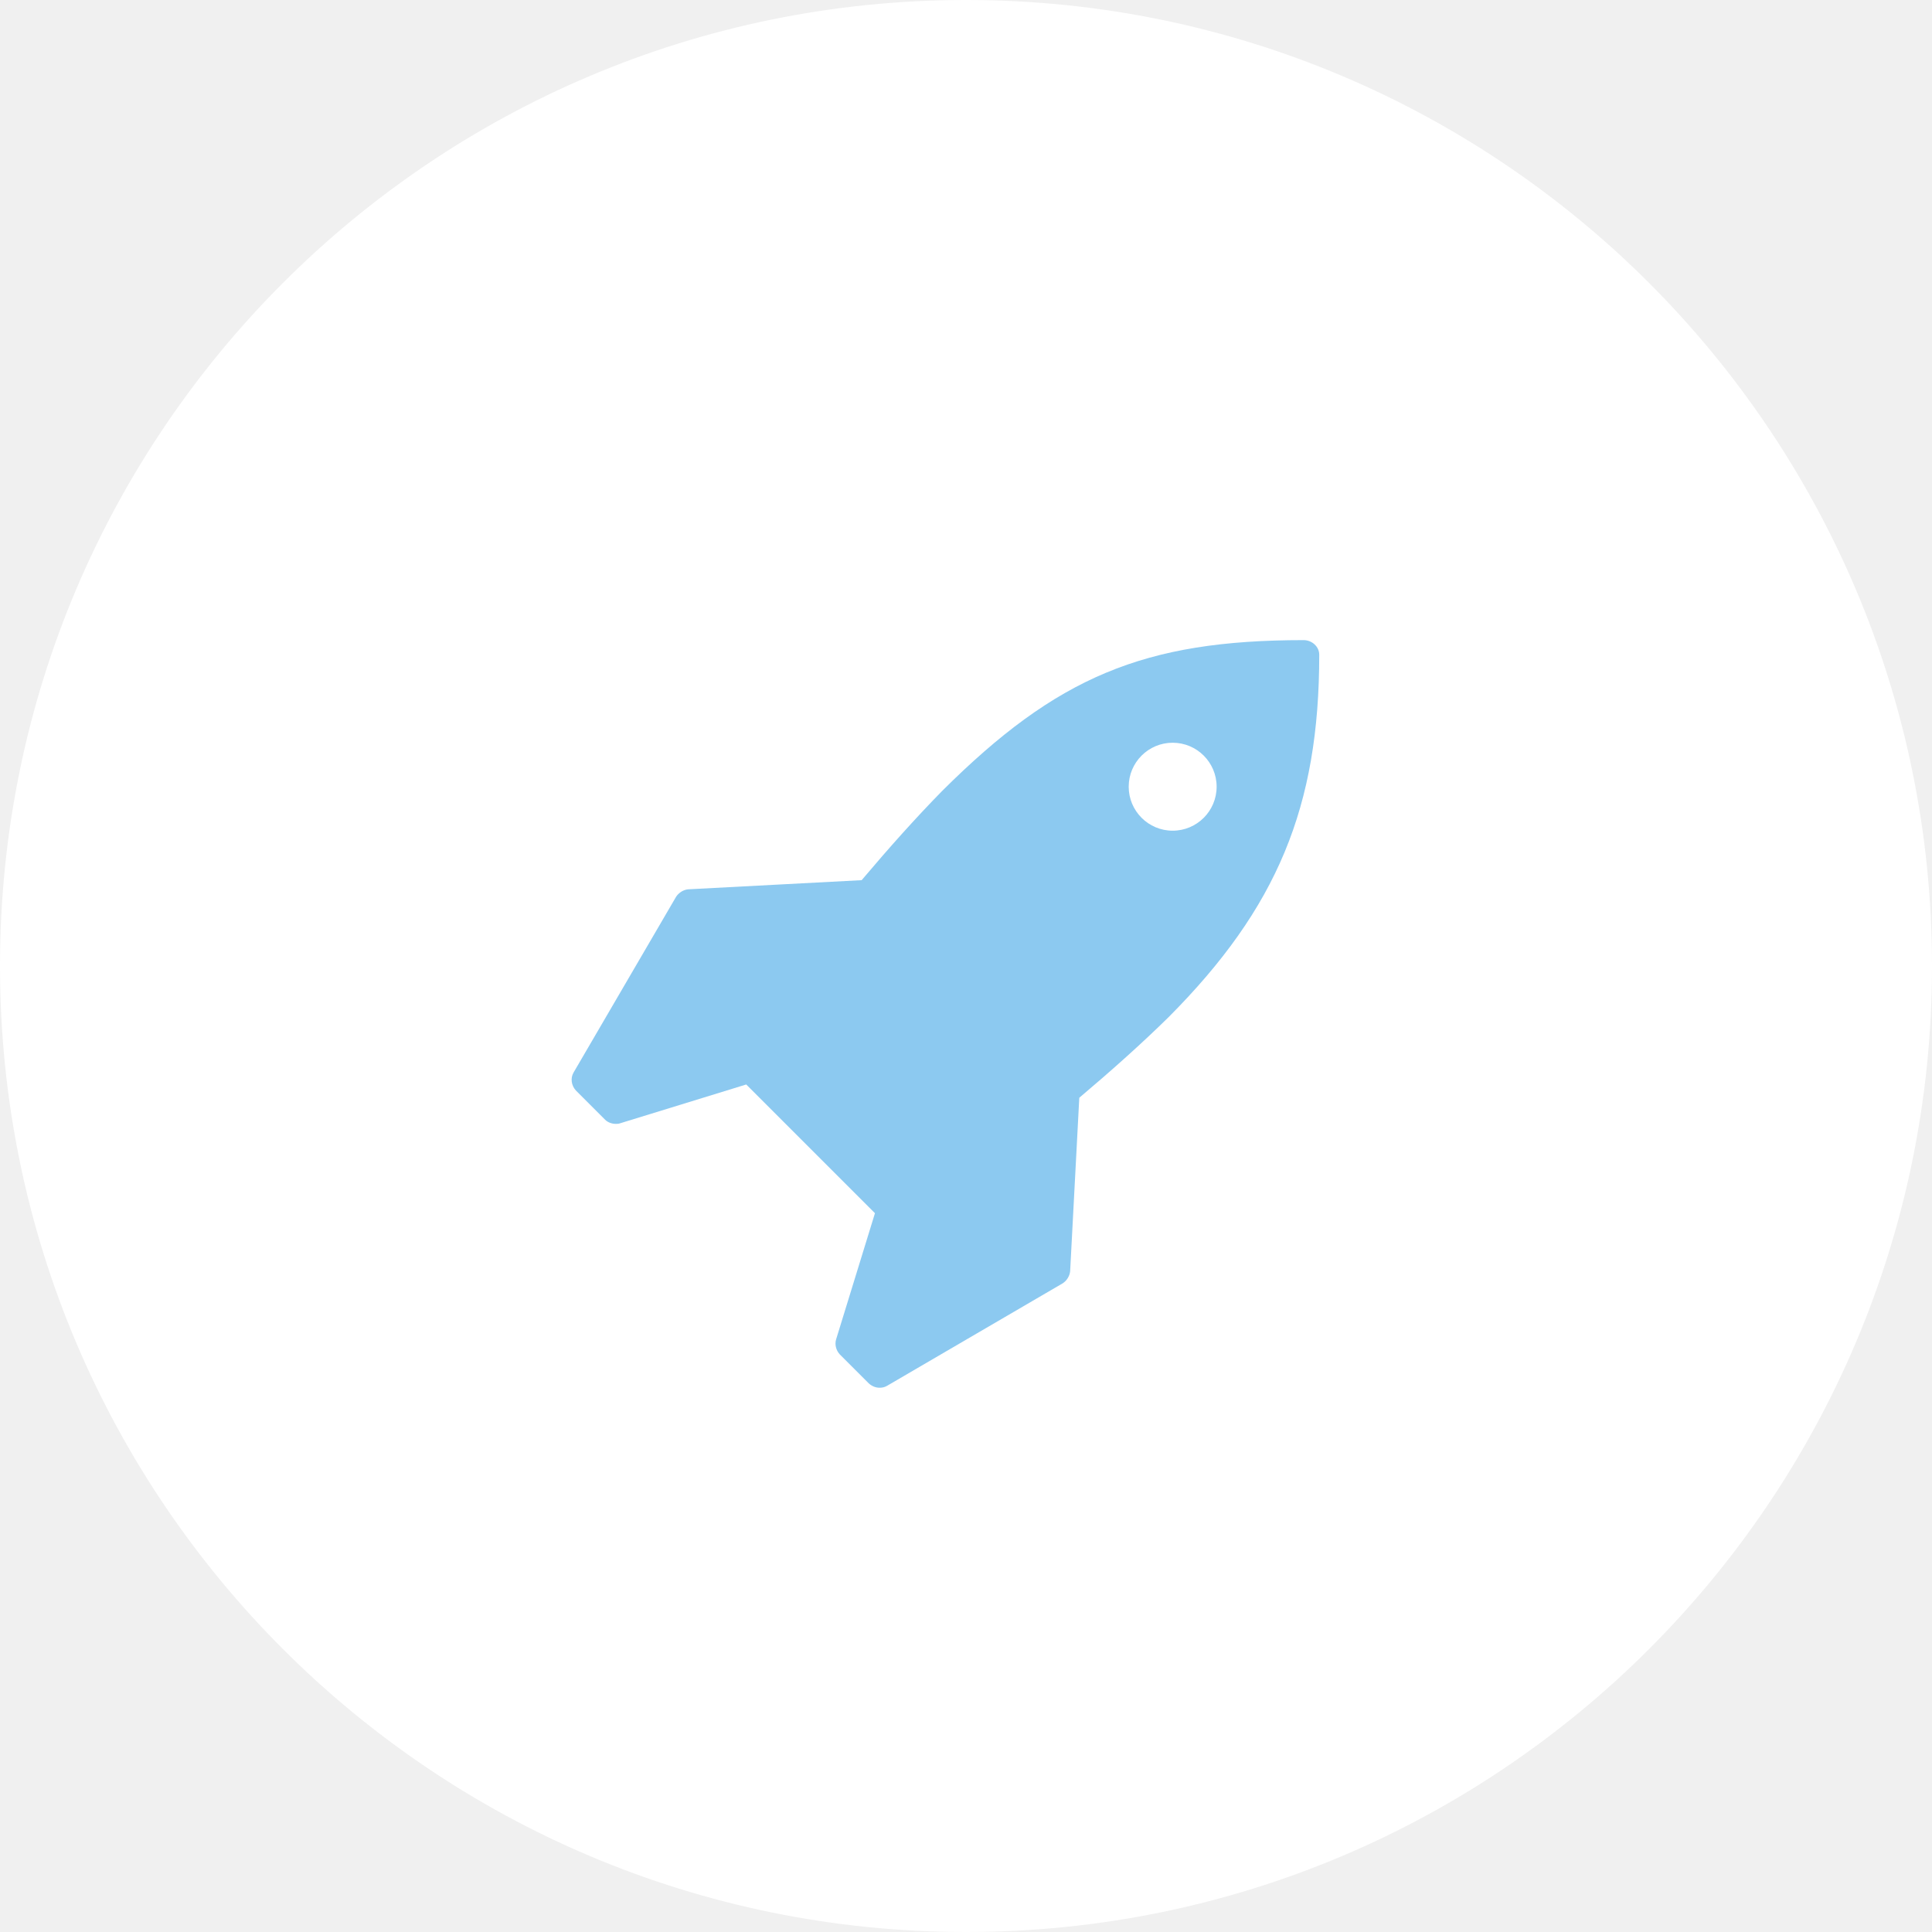
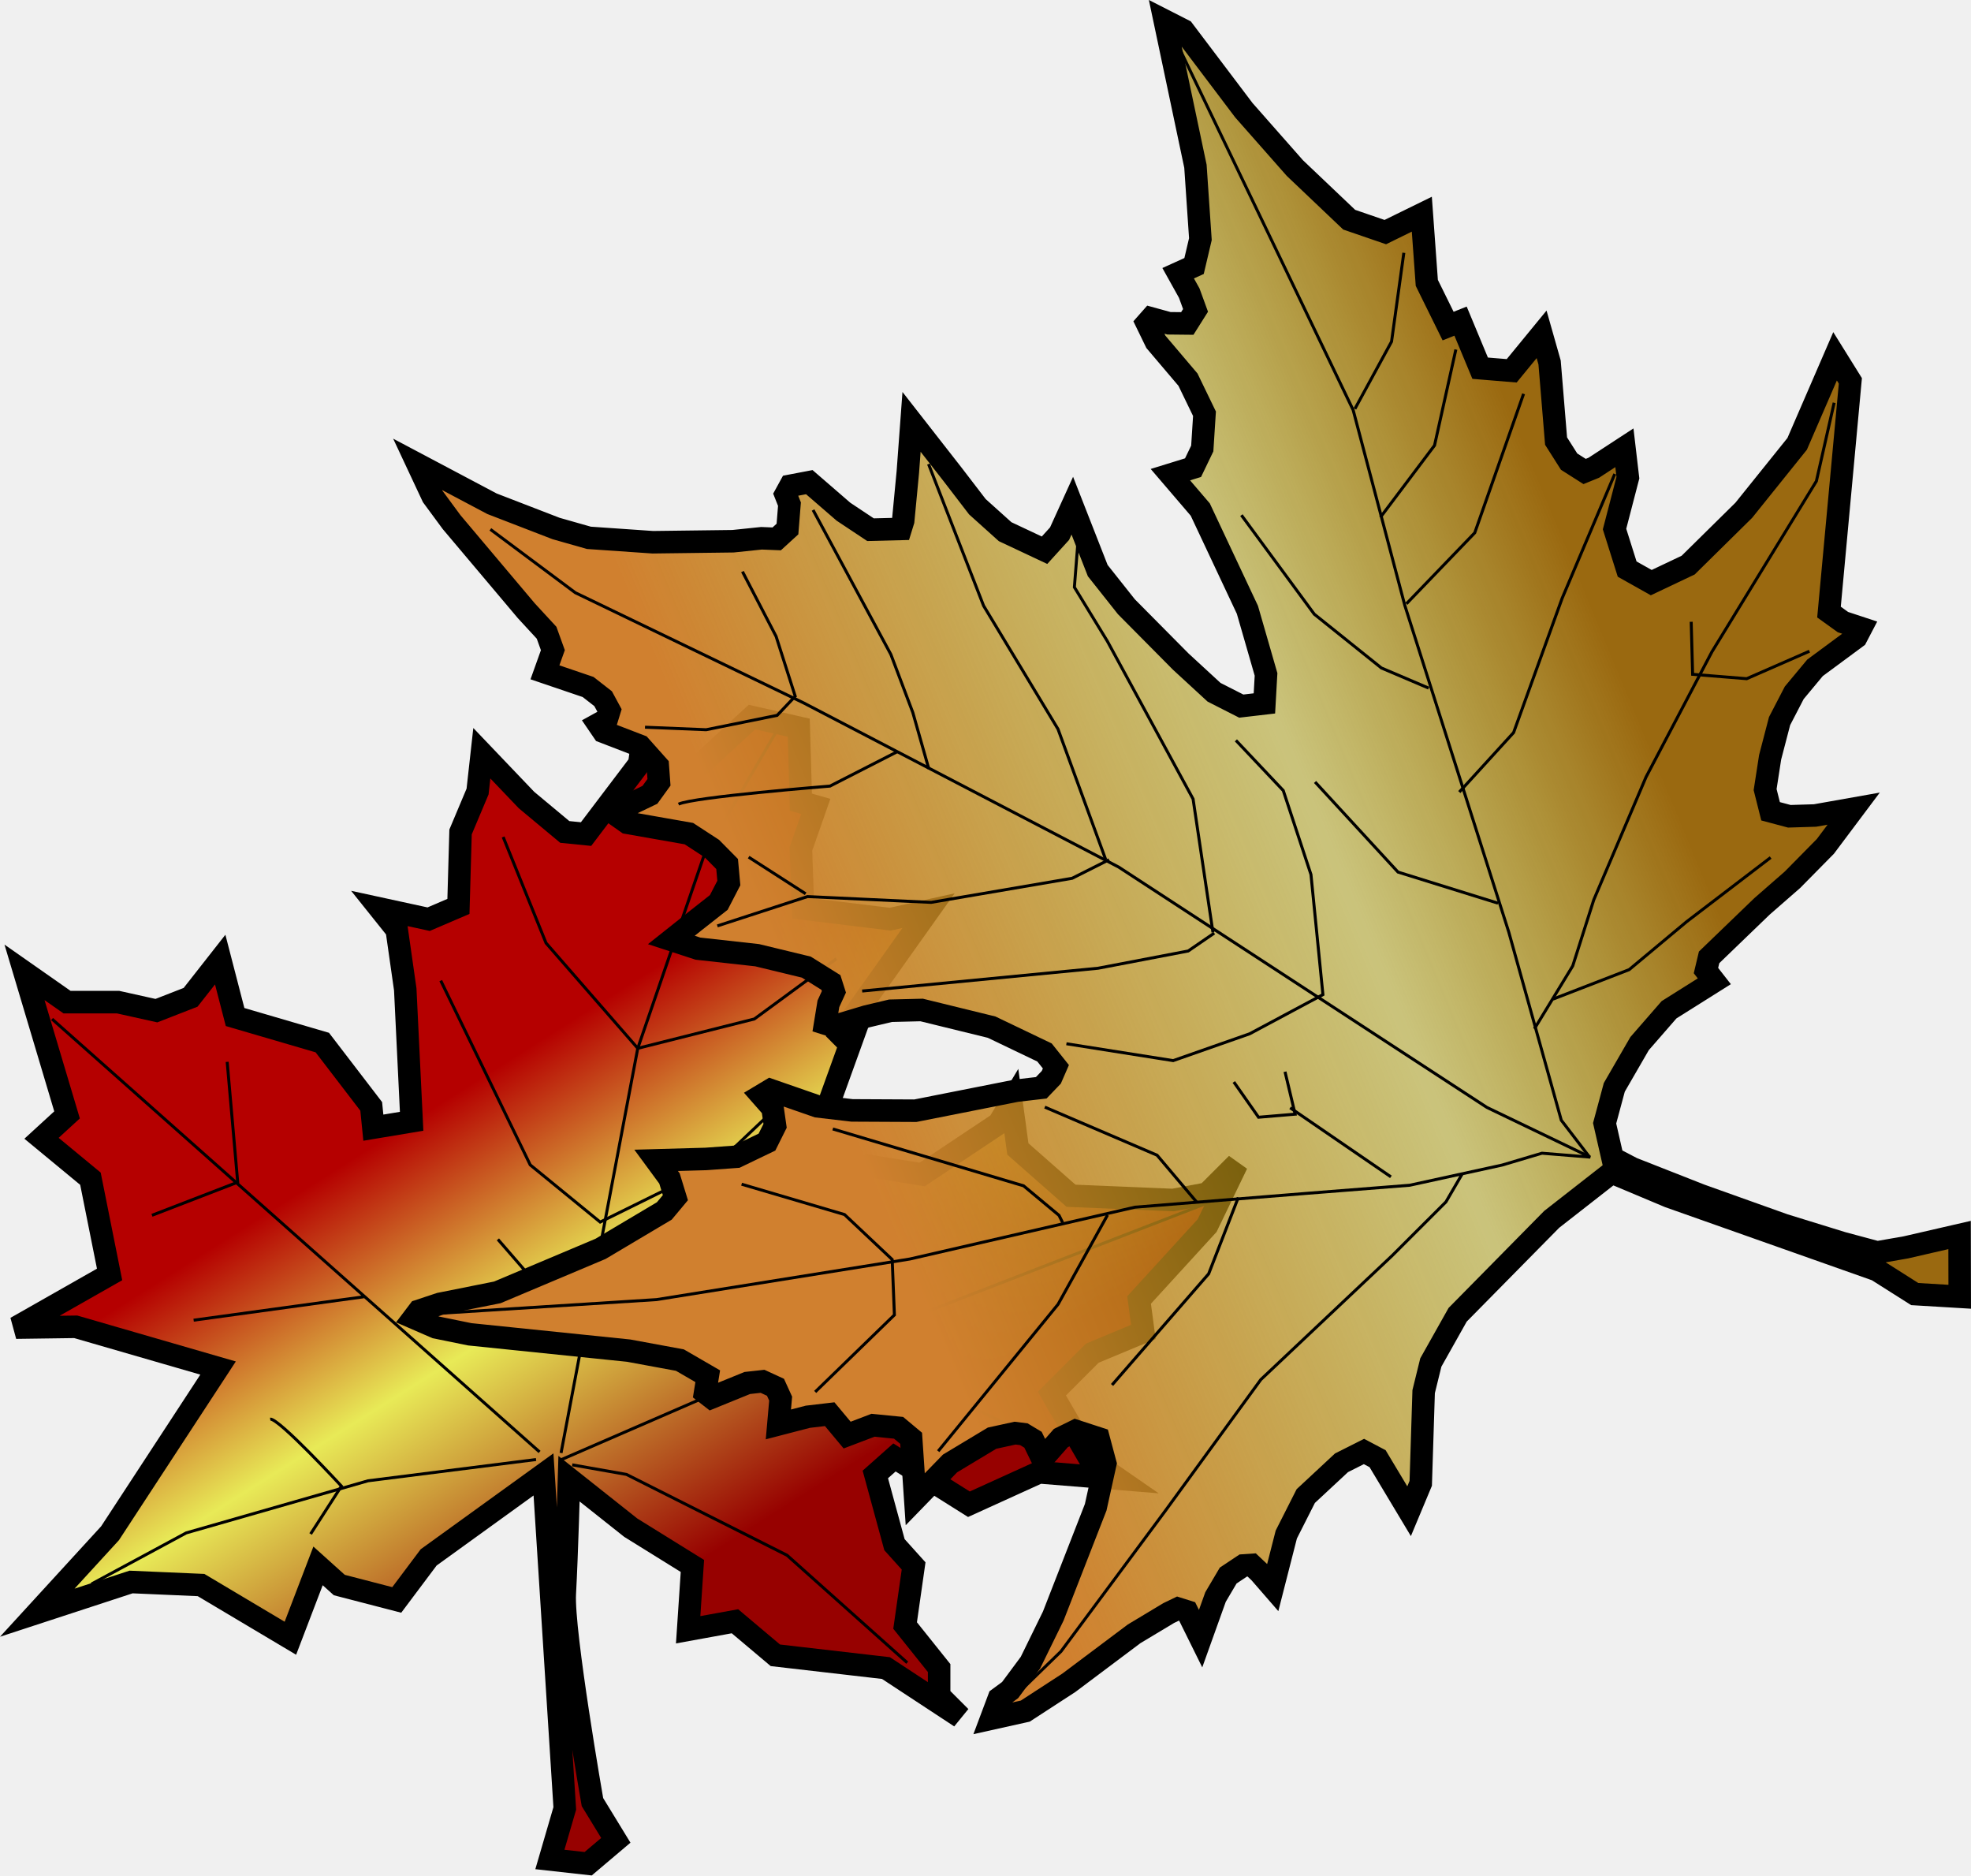
- <svg xmlns="http://www.w3.org/2000/svg" version="1.1" id="Layer_1" x="0px" y="0px" width="85px" height="85px" viewBox="0 0 80 80" enable-background="new 0 0 80 80" xml:space="preserve">
-   <g>
-     <path fill="#FFFFFF" d="M40,0c22.091,0,40,17.909,40,40S62.091,80,40,80S0,62.091,0,40S17.909,0,40,0z" />
-   </g>
-   <g>
-     <path fill="#8cc9f0" d="M50.378,32.576c0,1.005-0.815,1.821-1.821,1.821c-1.005,0-1.82-0.816-1.82-1.821    c0-1.005,0.815-1.821,1.82-1.821C49.563,30.755,50.378,31.571,50.378,32.576z M54.627,27.113c0-0.341-0.304-0.607-0.646-0.607    c-6.601,0-10.223,1.518-14.964,6.241c-1.081,1.1-2.2,2.352-3.338,3.699l-7.188,0.379c-0.19,0.019-0.379,0.133-0.493,0.304    l-4.249,7.284c-0.133,0.228-0.095,0.53,0.095,0.739l1.214,1.215c0.114,0.113,0.285,0.17,0.437,0.17c0.057,0,0.114,0,0.17-0.02    l5.235-1.611l5.33,5.33l-1.612,5.236c-0.057,0.209,0,0.437,0.152,0.606l1.214,1.214c0.133,0.114,0.284,0.171,0.436,0.171    c0.114,0,0.208-0.021,0.304-0.075l7.283-4.25c0.171-0.113,0.284-0.304,0.305-0.492l0.379-7.19c1.347-1.138,2.599-2.257,3.699-3.339    C52.882,37.603,54.627,33.411,54.627,27.113z" />
+ <svg xmlns="http://www.w3.org/2000/svg" xmlns:xlink="http://www.w3.org/1999/xlink" width="175.132mm" height="166.607mm" viewBox="0 0 175.132 166.607" version="1.1" id="svg8">
+   <defs id="defs2">
+     <linearGradient id="linearGradient4710">
+       <stop style="stop-color:#d0802f;stop-opacity:1" offset="0" id="stop4706" />
+       <stop id="stop4714" offset="0.621" style="stop-color:#a49605;stop-opacity:0.498" />
+       <stop style="stop-color:#966204;stop-opacity:0.949" offset="1" id="stop4708" />
+     </linearGradient>
+     <linearGradient id="linearGradient4629">
+       <stop id="stop4625" offset="0" style="stop-color:#b50000;stop-opacity:1" />
+       <stop style="stop-color:#e8ea57;stop-opacity:1" offset="0.427" id="stop4631" />
+       <stop id="stop4627" offset="1" style="stop-color:#970100;stop-opacity:1" />
+     </linearGradient>
+     <linearGradient xlink:href="#linearGradient4629" id="linearGradient4623" x1="64.899" y1="234.525" x2="89.845" y2="274.024" gradientUnits="userSpaceOnUse" />
+     <linearGradient xlink:href="#linearGradient4710" id="linearGradient4712" x1="-94.607" y1="126.475" x2="-31.971" y2="174.049" gradientUnits="userSpaceOnUse" gradientTransform="rotate(-59.81397,70.88215,-11.34917)" />
+   </defs>
+   <g id="layer1" transform="translate(-32.10507,-102.7883)">
+     <g id="g4704" transform="translate(3.781671,-32.12798)">
+       <path id="path4562" d="m 83.042,298.403 -2.457,2.079 -3.402,-0.378 1.323,-4.536 -1.89,-29.671 -10.205,7.371 -2.835,3.78 -5.103,-1.323 -1.89,-1.701 -2.457,6.426 -7.938,-4.725 -6.218,-0.271 -8.334,2.727 6.465,-7.058 9.599,-14.676 -12.648,-3.663 -5.306,0.073 8.315,-4.725 -1.701,-8.504 -4.347,-3.591 2.268,-2.079 -3.78,-12.662 3.78,2.646 h 4.536 l 3.402,0.756 3.04,-1.185 2.63,-3.351 1.323,5.103 7.749,2.268 4.347,5.67 0.189,1.89 3.402,-0.567 -0.567,-11.717 -0.756,-5.292 -1.512,-1.89 4.347,0.945 2.646,-1.134 0.189,-6.615 1.512,-3.591 0.378,-3.402 3.969,4.158 3.402,2.835 1.89,0.189 4.725,-6.237 0.189,-1.323 2.079,1.323 3.024,0.189 4.725,-4.347 4.158,0.945 0.189,6.615 1.323,0.378 -1.323,3.78 0.189,5.292 7.749,0.945 3.402,-0.756 -5.103,7.182 -3.213,4.536 1.89,-1.323 -2.457,6.804 -1.323,6.048 -2.268,0.378 2.268,3.024 4.914,-3.969 4.725,0.756 6.804,-4.536 1.134,-1.89 0.567,4.158 4.725,4.158 9.071,0.378 3.024,-0.567 2.646,-2.646 -2.646,5.481 -6.048,6.615 0.378,2.835 -4.536,1.89 -3.591,3.591 3.402,5.859 2.457,1.701 -6.993,-0.567 -6.237,2.835 -6.615,-4.158 -1.701,1.512 1.701,6.237 1.701,1.89 -0.756,5.292 3.024,3.78 v 2.457 l 1.89,1.89 -6.615,-4.347 -9.827,-1.134 -3.591,-3.024 -4.158,0.756 0.378,-5.67 -5.481,-3.402 -5.481,-4.347 c 0,0 -0.189,6.804 -0.378,10.205 -0.189,3.402 2.457,18.521 2.457,18.521 z" style="fill:url(#linearGradient4623);fill-opacity:1;stroke:#000000;stroke-width:2;stroke-linecap:butt;stroke-linejoin:miter;stroke-miterlimit:4;stroke-dasharray:none;stroke-opacity:1" />
+       <path id="path4566" d="m 32.948,225.444 43.319,38.457" style="fill:none;stroke:#000000;stroke-width:0.265px;stroke-linecap:butt;stroke-linejoin:miter;stroke-opacity:1" />
+       <path id="path4568" d="m 78.176,263.992 6.815,-35.948 5.88,-17.105 6.815,-11.693" style="fill:none;stroke:#000000;stroke-width:0.265px;stroke-linecap:butt;stroke-linejoin:miter;stroke-opacity:1" />
+       <path id="path4570" d="M 136.053,241.612 90.412,259.283 78.223,264.574" style="fill:none;stroke:#000000;stroke-width:0.265px;stroke-linecap:butt;stroke-linejoin:miter;stroke-opacity:1" />
+       <path id="path4572" d="m 108.933,282.623 -10.678,-9.544 -14.269,-7.182 -4.819,-0.85" style="fill:none;stroke:#000000;stroke-width:0.265px;stroke-linecap:butt;stroke-linejoin:miter;stroke-opacity:1" />
+       <path id="path4574" d="m 36.456,275.63 8.41,-4.536 16.158,-4.63 14.93,-1.89" style="fill:none;stroke:#000000;stroke-width:0.265px;stroke-linecap:butt;stroke-linejoin:miter;stroke-opacity:1" />
+       <path id="path4595" d="m 72.564,245.016 7.417,8.553 9.622,-7.016" style="fill:none;stroke:#000000;stroke-width:0.265px;stroke-linecap:butt;stroke-linejoin:miter;stroke-opacity:1" />
+       <path id="path4597" d="m 67.486,222.031 7.951,16.37 6.214,5.078 10.29,-5.078 6.481,-6.147" style="fill:none;stroke:#000000;stroke-width:0.265px;stroke-linecap:butt;stroke-linejoin:miter;stroke-opacity:1" />
+       <path id="path4599" d="m 73.031,209.269 3.809,9.421 8.152,9.354 10.357,-2.606 7.283,-5.345" style="fill:none;stroke:#000000;stroke-width:0.265px;stroke-linecap:butt;stroke-linejoin:miter;stroke-opacity:1" />
+       <path id="path4601" d="m 48.509,229.247 0.935,10.691 -7.617,2.94 v 0" style="fill:none;stroke:#000000;stroke-width:0.265px;stroke-linecap:butt;stroke-linejoin:miter;stroke-opacity:1" />
+       <path id="path4603" d="M 45.528,252.196 60.647,250.117" style="fill:none;stroke:#000000;stroke-width:0.265px;stroke-linecap:butt;stroke-linejoin:miter;stroke-opacity:1" />
+       <path id="path4605" d="m 52.331,260.984 c 0.756,-0.095 6.331,5.953 6.331,5.953 l -2.74,4.252" style="fill:none;stroke:#000000;stroke-width:0.265px;stroke-linecap:butt;stroke-linejoin:miter;stroke-opacity:1" />
+       <path id="path4607" d="m 120.004,262.522 -17.373,-8.419 3.207,-10.958" style="fill:none;stroke:#000000;stroke-width:0.265px;stroke-linecap:butt;stroke-linejoin:miter;stroke-opacity:1" />
+     </g>
+     <g id="g4805">
+       <path id="path4633" d="m 206.223,212.5 -4.782,1.101 -2.536,0.442 -3.086,-0.827 -5.194,-1.603 -7.415,-2.647 -6.067,-2.386 -1.755,-0.915 -0.705,-3.09 0.859,-3.191 2.248,-3.888 2.617,-3.005 4.023,-2.53 -0.743,-0.951 0.279,-1.174 4.696,-4.525 2.71,-2.367 2.927,-2.968 2.513,-3.351 -3.434,0.608 -2.283,0.07 -1.667,-0.444 -0.484,-1.925 0.445,-2.874 0.838,-3.213 1.304,-2.514 1.846,-2.219 3.668,-2.71 0.427,-0.818 -1.614,-0.533 -1.239,-0.891 1.899,-20.539 -1.359,-2.182 -3.369,7.779 -4.743,5.9 -4.941,4.871 -3.28,1.555 -2.141,-1.202 -1.121,-3.556 1.187,-4.566 -0.311,-2.655 -2.717,1.773 -0.819,0.333 -1.377,-0.876 -1.158,-1.824 -0.576,-6.983 -0.71,-2.5 -2.657,3.239 -2.803,-0.231 -1.741,-4.182 -1.106,0.439 -1.893,-3.837 -0.443,-6.102 -3.245,1.591 -3.209,-1.102 -4.829,-4.589 -4.533,-5.141 -5.367,-7.101 -1.66,-0.846 2.728,12.93 0.44,6.472 -0.562,2.389 -1.413,0.641 0.984,1.766 0.56,1.536 -0.733,1.162 -1.627,-0.017 -1.597,-0.439 -0.375,0.425 0.807,1.66 2.854,3.363 1.466,3.028 -0.198,3.088 -0.819,1.701 -2.013,0.622 2.655,3.1 4.188,8.904 1.656,5.739 -0.145,2.578 -2.055,0.24 -2.417,-1.229 -2.963,-2.728 -4.829,-4.871 -2.545,-3.209 -2.26,-5.769 -1.132,2.487 -1.336,1.471 -3.5,-1.646 -2.467,-2.218 -2.204,-2.873 -3.645,-4.665 -0.329,4.446 -0.414,4.338 -0.225,0.727 -2.678,0.067 -2.402,-1.597 -3.036,-2.627 -1.688,0.322 -0.42,0.766 0.344,0.867 -0.177,2.211 -0.957,0.874 -1.351,-0.054 -2.528,0.263 -7.13,0.09 -5.677,-0.392 -2.918,-0.829 -5.692,-2.198 -6.608,-3.5 1.334,2.847 1.683,2.284 6.636,7.87 1.804,1.956 0.559,1.55 -0.704,1.968 3.836,1.303 1.335,1.042 0.565,1.042 -0.248,0.803 -0.756,0.417 0.459,0.673 3.257,1.253 1.578,1.77 0.107,1.467 -0.805,1.111 -3.299,1.581 1.279,0.902 5.483,0.965 2.044,1.332 1.352,1.368 0.152,1.687 -0.893,1.727 -2.119,1.666 -2.096,1.666 2.361,0.771 5.268,0.585 4.366,1.057 2.185,1.367 0.264,0.828 -0.489,1.064 -0.287,1.757 0.758,0.239 2.909,-0.871 2.137,-0.508 2.767,-0.068 6.218,1.524 4.701,2.252 1.011,1.268 -0.407,0.934 -0.895,0.934 -2.188,0.254 -8.998,1.782 -5.625,-0.028 -3.08,-0.36 -4.175,-1.449 -0.804,0.482 0.997,1.133 0.224,1.565 -0.722,1.446 -2.7,1.298 -2.729,0.198 -4.419,0.124 1.188,1.616 0.523,1.701 -0.984,1.178 -5.668,3.369 -9.169,3.865 -5.095,1.018 -1.873,0.62 -0.466,0.614 1.976,0.859 3.011,0.614 14.115,1.451 4.554,0.84 2.473,1.433 -0.235,1.457 0.566,0.439 3.186,-1.295 1.353,-0.149 1.15,0.53 0.459,1.007 -0.202,2.292 2.616,-0.68 1.945,-0.228 1.55,1.857 2.298,-0.874 2.272,0.225 1.116,0.933 0.364,5.416 3.091,-3.181 3.733,-2.246 2.047,-0.447 0.777,0.096 0.817,0.491 0.832,1.716 1.645,-1.869 1.297,-0.639 2.052,0.669 0.601,2.241 -0.857,3.879 -3.773,9.669 -2.029,4.143 -1.802,2.428 -1.001,0.736 -0.677,1.805 3.026,-0.672 3.874,-2.518 5.795,-4.347 3.075,-1.846 0.82,-0.396 0.82,0.258 1.193,2.412 1.326,-3.699 1.125,-1.906 1.343,-0.894 0.742,-0.051 0.715,0.676 1.159,1.334 1.204,-4.71 1.73,-3.417 3.177,-2.955 1.996,-1.004 1.209,0.639 2.799,4.667 1.035,-2.475 0.259,-8.148 0.637,-2.589 2.384,-4.24 8.358,-8.478 5.327,-4.161 5.099,2.141 18.462,6.526 3.369,2.134 3.995,0.239 z" style="fill:url(#linearGradient4712);fill-opacity:1;stroke:#000000;stroke-width:2;stroke-linecap:butt;stroke-linejoin:miter;stroke-miterlimit:4;stroke-dasharray:none;stroke-opacity:1" />
+       <path id="path4635" d="m 75.677,149.814 7.548,5.628 20.28,9.787 28,14.587 32.722,21.353 9.182,4.414 -4.292,-0.349 -3.537,1.052 -8.215,1.794 -9.01,0.709 -15.409,1.241 -19.993,4.603 -22.505,3.606 -18.939,1.197 v 0" style="fill:none;stroke:#000000;stroke-width:0.265px;stroke-linecap:butt;stroke-linejoin:miter;stroke-opacity:1" />
+       <path id="path4637" d="m 136.465,106.173 15.874,33.042 4.59,17.357 9.241,29.029 4.662,16.703 2.462,3.21" style="fill:none;stroke:#000000;stroke-width:0.265px;stroke-linecap:butt;stroke-linejoin:miter;stroke-opacity:1" />
+       <path id="path4639" d="m 195.077,138.566 -1.579,6.966 -9.283,15.162 -5.854,11.127 -4.642,10.904 -1.869,5.87 -3.408,5.593" style="fill:none;stroke:#000000;stroke-width:0.265px;stroke-linecap:butt;stroke-linejoin:miter;stroke-opacity:1" />
+       <path id="path4641" d="m 121.401,254.328 4.977,-4.835 9.296,-12.526 8.46,-11.621 11.655,-10.999 4.794,-4.787 1.478,-2.541" style="fill:none;stroke:#000000;stroke-width:0.265px;stroke-linecap:butt;stroke-linejoin:miter;stroke-opacity:1" />
+       <path id="path4643" d="m 97.999,207.988 9.145,2.696 4.236,3.994 0.197,4.924 -7.038,6.838" style="fill:none;stroke:#000000;stroke-width:0.265px;stroke-linecap:butt;stroke-linejoin:miter;stroke-opacity:1" />
+       <path id="path4645" d="m 106.101,203.08 16.956,5.053 3.147,2.623 0.318,0.64" style="fill:none;stroke:#000000;stroke-width:0.265px;stroke-linecap:butt;stroke-linejoin:miter;stroke-opacity:1" />
+       <path id="path4647" d="m 124.939,201.139 9.977,4.273 3.528,4.175" style="fill:none;stroke:#000000;stroke-width:0.265px;stroke-linecap:butt;stroke-linejoin:miter;stroke-opacity:1" />
+       <path id="path4649" d="m 115.468,231.704 10.649,-13.045 4.398,-7.936" style="fill:none;stroke:#000000;stroke-width:0.265px;stroke-linecap:butt;stroke-linejoin:miter;stroke-opacity:1" />
+       <path id="path4651" d="m 130.915,225.822 8.585,-9.873 2.631,-6.778" style="fill:none;stroke:#000000;stroke-width:0.265px;stroke-linecap:butt;stroke-linejoin:miter;stroke-opacity:1" />
+       <path id="path4653" d="m 89.416,167.39 5.435,0.224 6.309,-1.278 1.604,-1.695 -1.7,-5.317 -2.989,-5.758" style="fill:none;stroke:#000000;stroke-width:0.265px;stroke-linecap:butt;stroke-linejoin:miter;stroke-opacity:1" />
+       <path id="path4655" d="m 92.397,174.226 c 1.298,-0.636 13.455,-1.604 13.455,-1.604 l 5.941,-3.037" style="fill:none;stroke:#000000;stroke-width:0.265px;stroke-linecap:butt;stroke-linejoin:miter;stroke-opacity:1" />
+       <path id="path4657" d="m 104.35,148.095 6.913,12.833 1.949,5.154 1.42,5" style="fill:none;stroke:#000000;stroke-width:0.265px;stroke-linecap:butt;stroke-linejoin:miter;stroke-opacity:1" />
+       <path id="path4659" d="m 114.609,144.014 4.892,12.586 6.612,10.958 4.237,11.586" style="fill:none;stroke:#000000;stroke-width:0.265px;stroke-linecap:butt;stroke-linejoin:miter;stroke-opacity:1" />
+       <path id="path4661" d="m 95.844,185.043 8.01,-2.607 10.986,0.516 12.531,-2.141 3.278,-1.649" style="fill:none;stroke:#000000;stroke-width:0.265px;stroke-linecap:butt;stroke-linejoin:miter;stroke-opacity:1" />
+       <path id="path4663" d="m 98.626,178.932 5.064,3.255" style="fill:none;stroke:#000000;stroke-width:0.265px;stroke-linecap:butt;stroke-linejoin:miter;stroke-opacity:1" />
+       <path id="path4665" d="m 108.712,190.828 20.967,-2.027 8.001,-1.53 2.316,-1.59" style="fill:none;stroke:#000000;stroke-width:0.265px;stroke-linecap:butt;stroke-linejoin:miter;stroke-opacity:1" />
+       <path id="path4667" d="m 127.882,150.962 -0.313,3.992 2.93,4.796 7.616,14.016 1.765,11.849" style="fill:none;stroke:#000000;stroke-width:0.265px;stroke-linecap:butt;stroke-linejoin:miter;stroke-opacity:1" />
+       <path id="path4669" d="m 126.86,195.51 9.486,1.499 6.798,-2.384 6.508,-3.481 -1.062,-10.666 -2.462,-7.462 -4.209,-4.458" style="fill:none;stroke:#000000;stroke-width:0.265px;stroke-linecap:butt;stroke-linejoin:miter;stroke-opacity:1" />
+       <path id="path4671" d="m 155.694,207.335 -8.953,-6.136" style="fill:none;stroke:#000000;stroke-width:0.265px;stroke-linecap:butt;stroke-linejoin:miter;stroke-opacity:1" />
+       <path id="path4673" d="m 141.735,198.906 2.197,3.133 3.251,-0.273 -0.899,-3.77" style="fill:none;stroke:#000000;stroke-width:0.265px;stroke-linecap:butt;stroke-linejoin:miter;stroke-opacity:1" />
+       <path id="path4675" d="m 148.955,172.256 7.369,8.004 8.887,2.764" style="fill:none;stroke:#000000;stroke-width:0.265px;stroke-linecap:butt;stroke-linejoin:miter;stroke-opacity:1" />
+       <path id="path4677" d="m 189.434,178.967 -7.475,5.709 -5.096,4.251 -6.771,2.62" style="fill:none;stroke:#000000;stroke-width:0.265px;stroke-linecap:butt;stroke-linejoin:miter;stroke-opacity:1" />
+       <path id="path4679" d="m 192.881,160.639 -5.575,2.442 -4.803,-0.389 v 0 l -0.128,-4.666" style="fill:none;stroke:#000000;stroke-width:0.265px;stroke-linecap:butt;stroke-linejoin:miter;stroke-opacity:1" />
+       <path id="path4681" d="m 161.771,173.152 4.823,-5.284 4.311,-11.922 4.68,-11.052" style="fill:none;stroke:#000000;stroke-width:0.265px;stroke-linecap:butt;stroke-linejoin:miter;stroke-opacity:1" />
+       <path id="path4683" d="m 142.41,148.553 6.473,8.794 5.964,4.781 4.206,1.791" style="fill:none;stroke:#000000;stroke-width:0.265px;stroke-linecap:butt;stroke-linejoin:miter;stroke-opacity:1" />
+       <path id="path4685" d="m 167.482,137.775 -4.338,12.344 -6.073,6.306" style="fill:none;stroke:#000000;stroke-width:0.265px;stroke-linecap:butt;stroke-linejoin:miter;stroke-opacity:1" />
+       <path id="path4687" d="m 156.842,125.246 -1.092,7.891 -3.258,5.976" style="fill:none;stroke:#000000;stroke-width:0.265px;stroke-linecap:butt;stroke-linejoin:miter;stroke-opacity:1" />
+       <path id="path4689" d="m 154.762,148.742 4.808,-6.386 1.894,-8.518" style="fill:none;stroke:#000000;stroke-width:0.265px;stroke-linecap:butt;stroke-linejoin:miter;stroke-opacity:1" />
+     </g>
  </g>
</svg>
